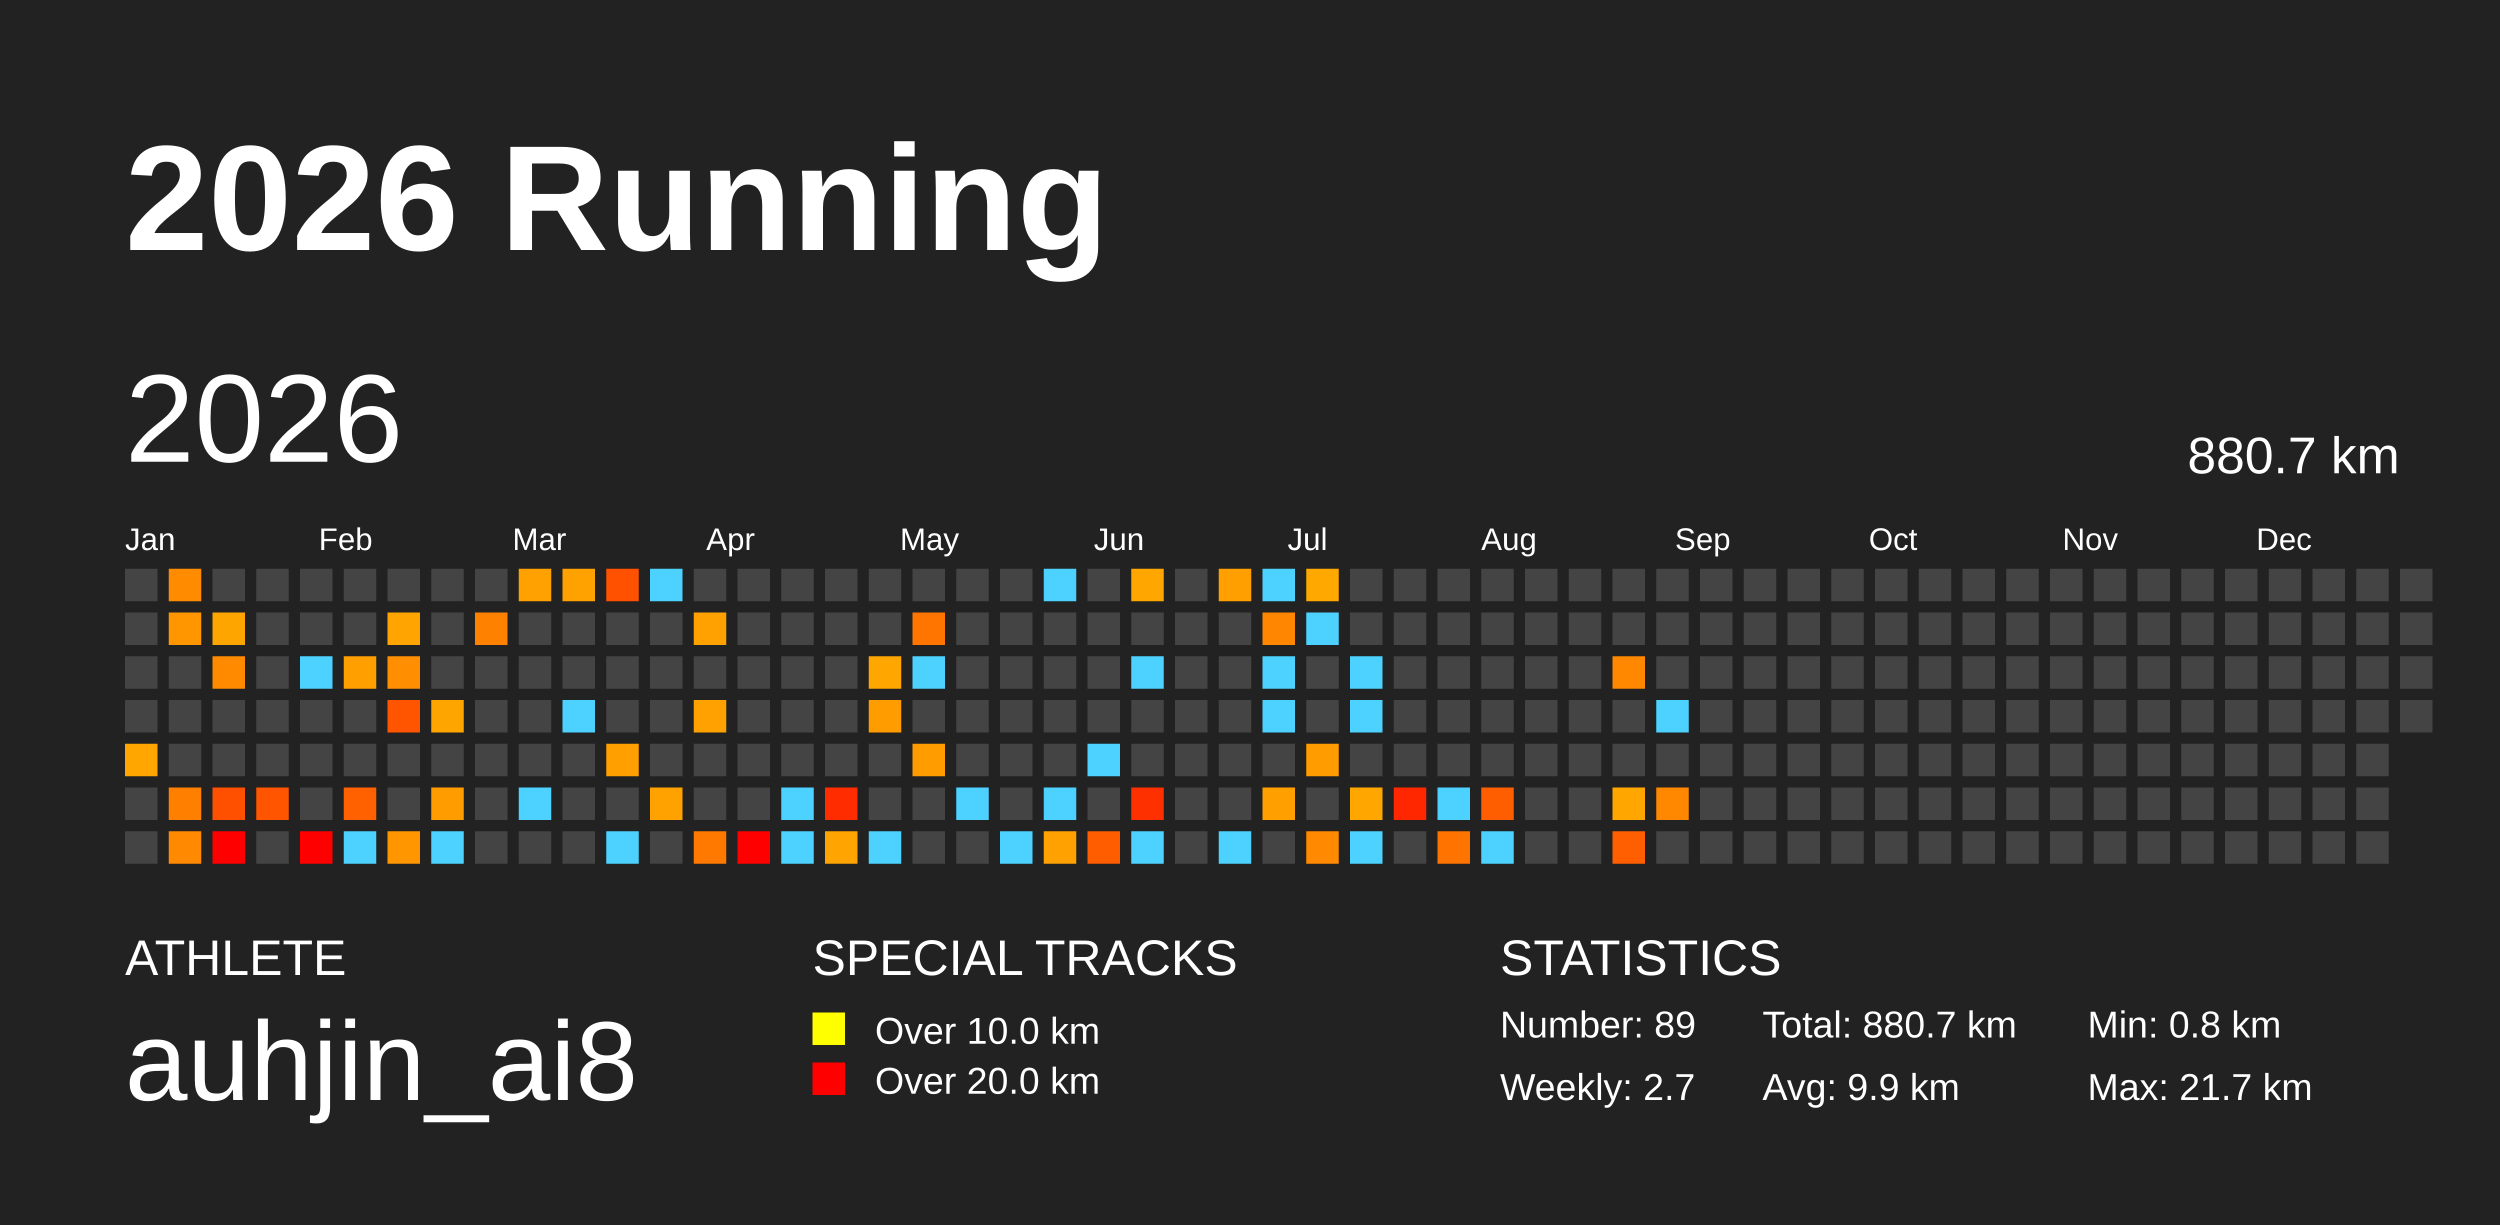
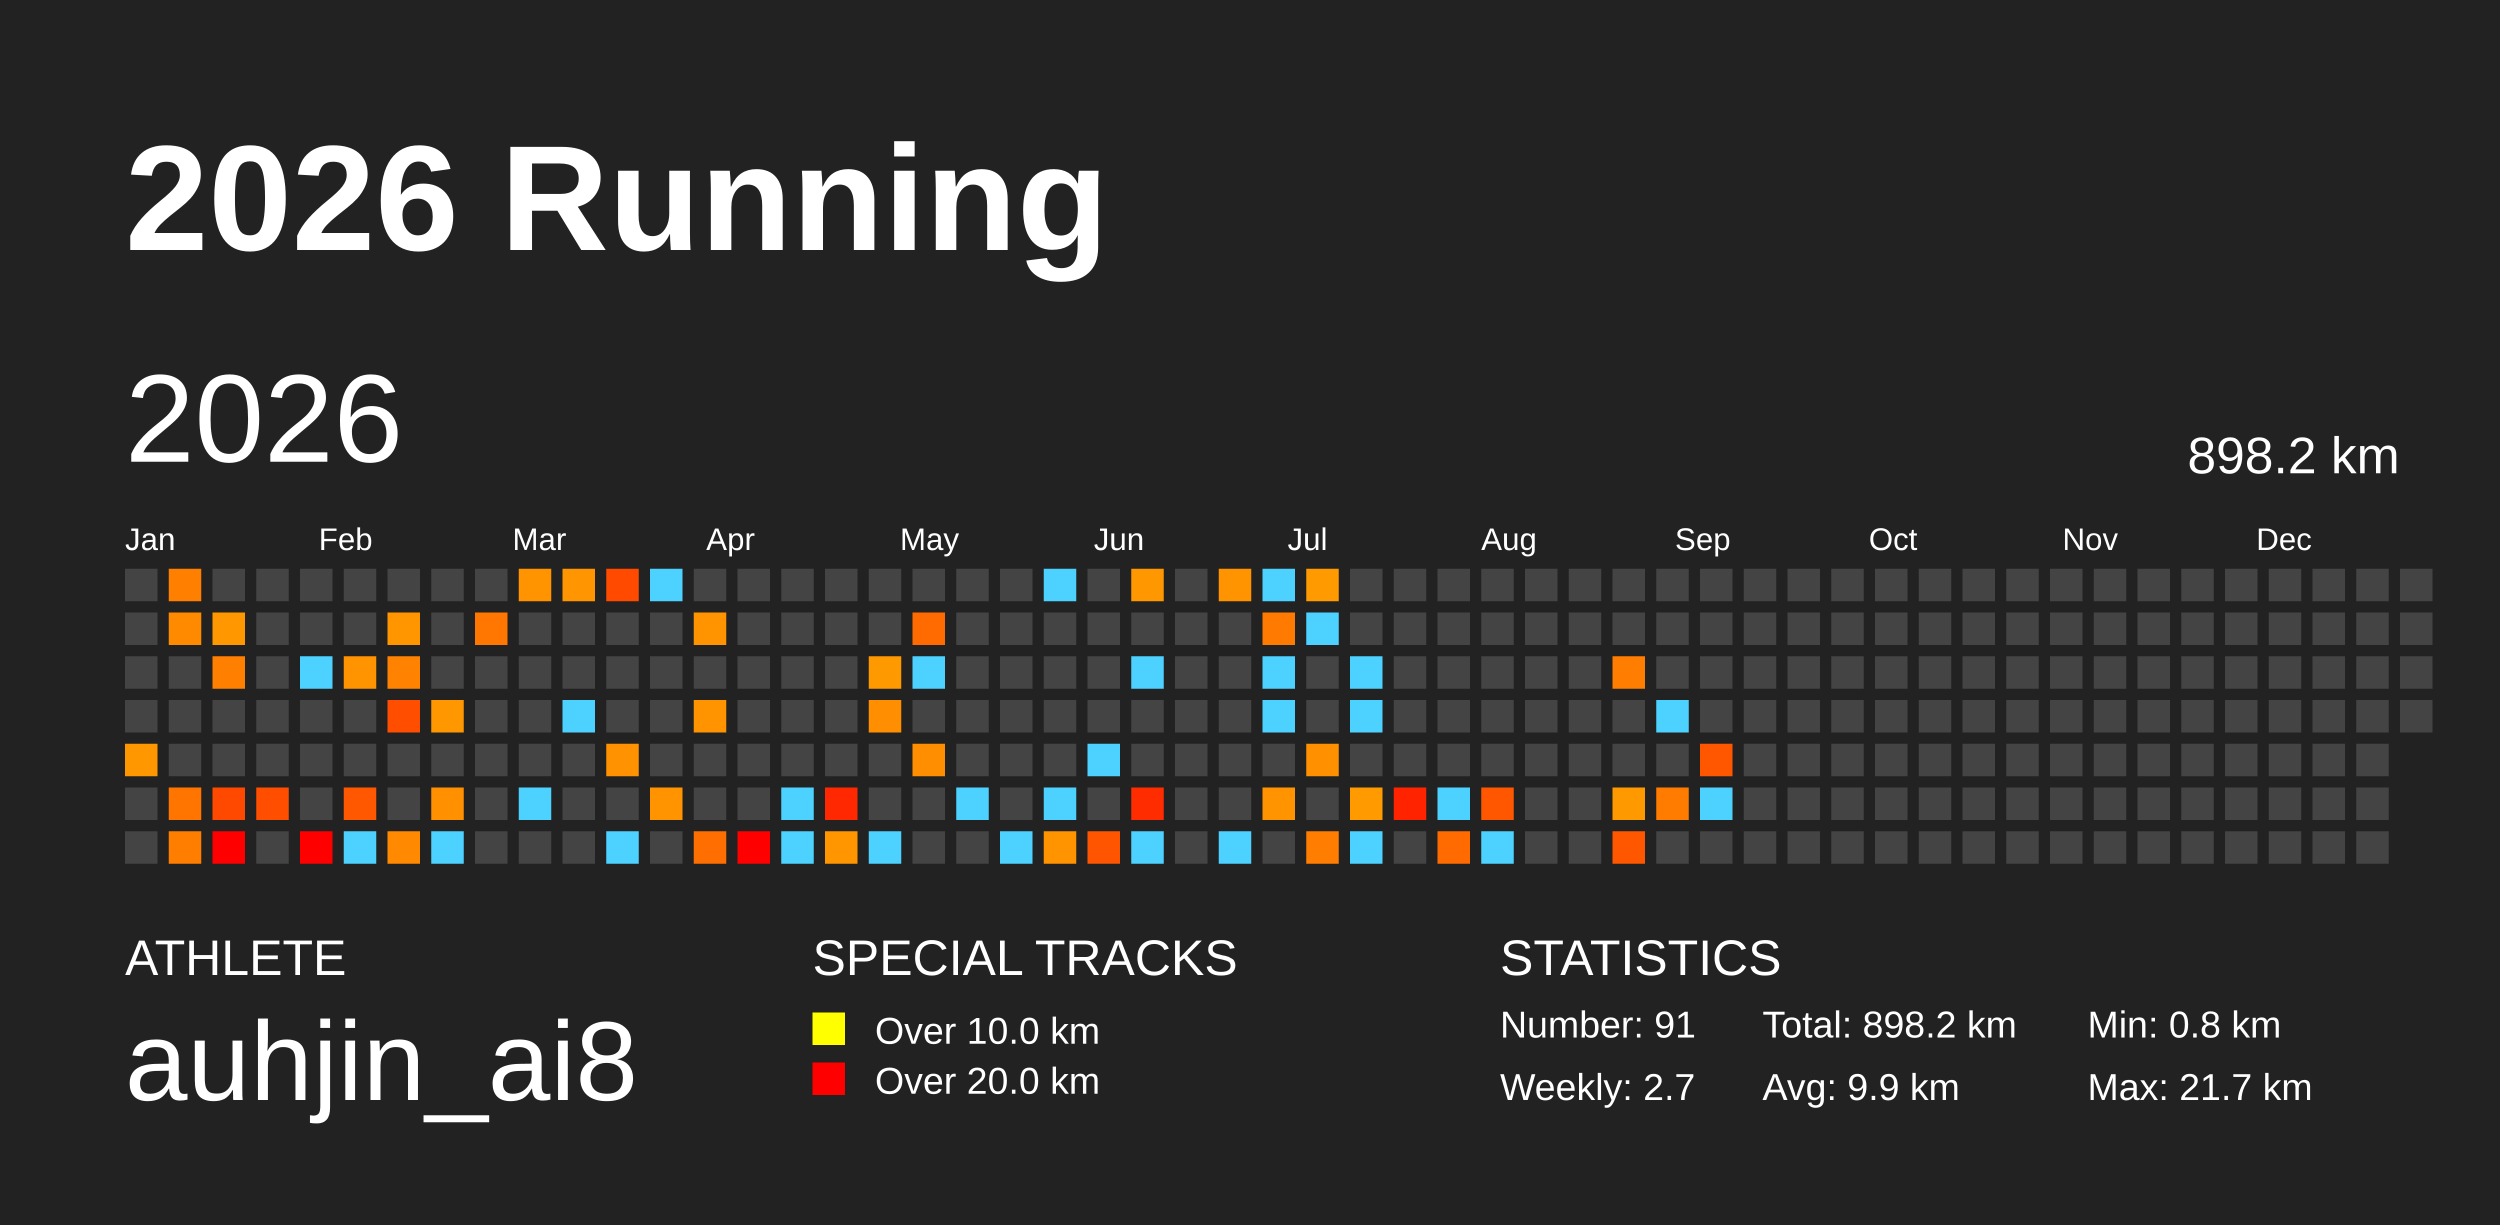
<svg xmlns="http://www.w3.org/2000/svg" baseProfile="full" height="98mm" version="1.1" viewBox="0,0,200,98" width="200mm">
  <defs />
  <rect fill="#222222" height="98" width="200" x="0" y="0" />
  <text fill="#FFFFFF" style="font-size:12px; font-family:Arial; font-weight:bold;" x="10" y="20">2026 Running</text>
  <text fill="#FFFFFF" style="font-size:4px; font-family:Arial" x="10" y="78">ATHLETE</text>
  <text fill="#FFFFFF" style="font-size:9px; font-family:Arial" x="10" y="88">auhjin_ai8</text>
  <text fill="#FFFFFF" style="font-size:4px; font-family:Arial" x="65" y="78">SPECIAL TRACKS</text>
  <rect fill="yellow" height="2.6" width="2.6" x="65" y="81" />
  <text fill="#FFFFFF" style="font-size:3px; font-family:Arial" x="70" y="83.5">Over 10.0 km</text>
  <rect fill="red" height="2.6" width="2.6" x="65" y="85" />
  <text fill="#FFFFFF" style="font-size:3px; font-family:Arial" x="70" y="87.5">Over 20.0 km</text>
  <text fill="#FFFFFF" style="font-size:4px; font-family:Arial" x="120" y="78">STATISTICS</text>
-   <text fill="#FFFFFF" style="font-size:3px; font-family:Arial" x="120" y="83">Number: 89</text>
+   <text fill="#FFFFFF" style="font-size:3px; font-family:Arial" x="120" y="83">Number: 91</text>
  <text fill="#FFFFFF" style="font-size:3px; font-family:Arial" x="120" y="88">Weekly: 2.7</text>
-   <text fill="#FFFFFF" style="font-size:3px; font-family:Arial" x="141" y="83">Total: 880.7 km</text>
+   <text fill="#FFFFFF" style="font-size:3px; font-family:Arial" x="141" y="83">Total: 898.2 km</text>
  <text fill="#FFFFFF" style="font-size:3px; font-family:Arial" x="141" y="88">Avg: 9.9 km</text>
  <text fill="#FFFFFF" style="font-size:3px; font-family:Arial" x="167" y="83">Min: 0.8 km</text>
  <text fill="#FFFFFF" style="font-size:3px; font-family:Arial" x="167" y="88">Max: 21.7 km</text>
  <text dominant-baseline="hanging" fill="#FFFFFF" style="font-size:10.0px; font-family:Arial;" x="10" y="30">2026</text>
-   <text dominant-baseline="hanging" fill="#FFFFFF" style="font-size:4.125px; font-family:Arial;" x="175" y="35">880.7 km</text>
+   <text dominant-baseline="hanging" fill="#FFFFFF" style="font-size:4.125px; font-family:Arial;" x="175" y="35">898.2 km</text>
  <text fill="#FFFFFF" style="font-size:2.5px; font-family:Arial" x="10.0" y="44">Jan</text>
  <text fill="#FFFFFF" style="font-size:2.5px; font-family:Arial" x="25.5" y="44">Feb</text>
  <text fill="#FFFFFF" style="font-size:2.5px; font-family:Arial" x="41.0" y="44">Mar</text>
  <text fill="#FFFFFF" style="font-size:2.5px; font-family:Arial" x="56.5" y="44">Apr</text>
  <text fill="#FFFFFF" style="font-size:2.5px; font-family:Arial" x="72.0" y="44">May</text>
  <text fill="#FFFFFF" style="font-size:2.5px; font-family:Arial" x="87.5" y="44">Jun</text>
  <text fill="#FFFFFF" style="font-size:2.5px; font-family:Arial" x="103.0" y="44">Jul</text>
  <text fill="#FFFFFF" style="font-size:2.5px; font-family:Arial" x="118.5" y="44">Aug</text>
  <text fill="#FFFFFF" style="font-size:2.5px; font-family:Arial" x="134.0" y="44">Sep</text>
  <text fill="#FFFFFF" style="font-size:2.5px; font-family:Arial" x="149.5" y="44">Oct</text>
  <text fill="#FFFFFF" style="font-size:2.5px; font-family:Arial" x="165.0" y="44">Nov</text>
  <text fill="#FFFFFF" style="font-size:2.5px; font-family:Arial" x="180.5" y="44">Dec</text>
  <rect fill="#444444" height="2.6" width="2.6" x="10.0" y="45.5" />
  <rect fill="#444444" height="2.6" width="2.6" x="10.0" y="49.0" />
  <rect fill="#444444" height="2.6" width="2.6" x="10.0" y="52.5" />
  <rect fill="#444444" height="2.6" width="2.6" x="10.0" y="56.0" />
-   <rect fill="#ffa600" height="2.6" width="2.6" x="10.0" y="59.5" />
+   <rect fill="#ff9800" height="2.6" width="2.6" x="10.0" y="59.5" />
  <rect fill="#444444" height="2.6" width="2.6" x="10.0" y="63.0" />
  <rect fill="#444444" height="2.6" width="2.6" x="10.0" y="66.5" />
-   <rect fill="#ff8b00" height="2.6" width="2.6" x="13.5" y="45.5" />
-   <rect fill="#ff9600" height="2.6" width="2.6" x="13.5" y="49.0" />
+   <rect fill="#ff7f00" height="2.6" width="2.6" x="13.5" y="45.5" />
+   <rect fill="#ff8a00" height="2.6" width="2.6" x="13.5" y="49.0" />
  <rect fill="#444444" height="2.6" width="2.6" x="13.5" y="52.5" />
  <rect fill="#444444" height="2.6" width="2.6" x="13.5" y="56.0" />
  <rect fill="#444444" height="2.6" width="2.6" x="13.5" y="59.5" />
-   <rect fill="#ff8000" height="2.6" width="2.6" x="13.5" y="63.0" />
-   <rect fill="#ff8900" height="2.6" width="2.6" x="13.5" y="66.5" />
+   <rect fill="#ff7500" height="2.6" width="2.6" x="13.5" y="63.0" />
+   <rect fill="#ff7e00" height="2.6" width="2.6" x="13.5" y="66.5" />
  <rect fill="#444444" height="2.6" width="2.6" x="17.0" y="45.5" />
-   <rect fill="#ffa500" height="2.6" width="2.6" x="17.0" y="49.0" />
-   <rect fill="#ff8a00" height="2.6" width="2.6" x="17.0" y="52.5" />
+   <rect fill="#ff9700" height="2.6" width="2.6" x="17.0" y="49.0" />
+   <rect fill="#ff7f00" height="2.6" width="2.6" x="17.0" y="52.5" />
  <rect fill="#444444" height="2.6" width="2.6" x="17.0" y="56.0" />
  <rect fill="#444444" height="2.6" width="2.6" x="17.0" y="59.5" />
-   <rect fill="#ff5000" height="2.6" width="2.6" x="17.0" y="63.0" />
+   <rect fill="#ff4900" height="2.6" width="2.6" x="17.0" y="63.0" />
  <rect fill="red" height="2.6" width="2.6" x="17.0" y="66.5" />
  <rect fill="#444444" height="2.6" width="2.6" x="20.5" y="45.5" />
  <rect fill="#444444" height="2.6" width="2.6" x="20.5" y="49.0" />
  <rect fill="#444444" height="2.6" width="2.6" x="20.5" y="52.5" />
  <rect fill="#444444" height="2.6" width="2.6" x="20.5" y="56.0" />
  <rect fill="#444444" height="2.6" width="2.6" x="20.5" y="59.5" />
-   <rect fill="#ff5500" height="2.6" width="2.6" x="20.5" y="63.0" />
+   <rect fill="#ff4e00" height="2.6" width="2.6" x="20.5" y="63.0" />
  <rect fill="#444444" height="2.6" width="2.6" x="20.5" y="66.5" />
  <rect fill="#444444" height="2.6" width="2.6" x="24.0" y="45.5" />
  <rect fill="#444444" height="2.6" width="2.6" x="24.0" y="49.0" />
  <rect fill="#4dd2ff" height="2.6" width="2.6" x="24.0" y="52.5" />
  <rect fill="#444444" height="2.6" width="2.6" x="24.0" y="56.0" />
  <rect fill="#444444" height="2.6" width="2.6" x="24.0" y="59.5" />
  <rect fill="#444444" height="2.6" width="2.6" x="24.0" y="63.0" />
  <rect fill="red" height="2.6" width="2.6" x="24.0" y="66.5" />
  <rect fill="#444444" height="2.6" width="2.6" x="27.5" y="45.5" />
  <rect fill="#444444" height="2.6" width="2.6" x="27.5" y="49.0" />
-   <rect fill="#ffa000" height="2.6" width="2.6" x="27.5" y="52.5" />
+   <rect fill="#ff9300" height="2.6" width="2.6" x="27.5" y="52.5" />
  <rect fill="#444444" height="2.6" width="2.6" x="27.5" y="56.0" />
  <rect fill="#444444" height="2.6" width="2.6" x="27.5" y="59.5" />
-   <rect fill="#ff6000" height="2.6" width="2.6" x="27.5" y="63.0" />
+   <rect fill="#ff5800" height="2.6" width="2.6" x="27.5" y="63.0" />
  <rect fill="#4dd2ff" height="2.6" width="2.6" x="27.5" y="66.5" />
  <rect fill="#444444" height="2.6" width="2.6" x="31.0" y="45.5" />
-   <rect fill="#ffa400" height="2.6" width="2.6" x="31.0" y="49.0" />
-   <rect fill="#ff8f00" height="2.6" width="2.6" x="31.0" y="52.5" />
-   <rect fill="#ff5500" height="2.6" width="2.6" x="31.0" y="56.0" />
+   <rect fill="#ff9600" height="2.6" width="2.6" x="31.0" y="49.0" />
+   <rect fill="#ff8300" height="2.6" width="2.6" x="31.0" y="52.5" />
+   <rect fill="#ff4e00" height="2.6" width="2.6" x="31.0" y="56.0" />
  <rect fill="#444444" height="2.6" width="2.6" x="31.0" y="59.5" />
  <rect fill="#444444" height="2.6" width="2.6" x="31.0" y="63.0" />
-   <rect fill="#ff9600" height="2.6" width="2.6" x="31.0" y="66.5" />
+   <rect fill="#ff8900" height="2.6" width="2.6" x="31.0" y="66.5" />
  <rect fill="#444444" height="2.6" width="2.6" x="34.5" y="45.5" />
  <rect fill="#444444" height="2.6" width="2.6" x="34.5" y="49.0" />
  <rect fill="#444444" height="2.6" width="2.6" x="34.5" y="52.5" />
-   <rect fill="#ffa500" height="2.6" width="2.6" x="34.5" y="56.0" />
+   <rect fill="#ff9700" height="2.6" width="2.6" x="34.5" y="56.0" />
  <rect fill="#444444" height="2.6" width="2.6" x="34.5" y="59.5" />
-   <rect fill="#ff9d00" height="2.6" width="2.6" x="34.5" y="63.0" />
+   <rect fill="#ff9000" height="2.6" width="2.6" x="34.5" y="63.0" />
  <rect fill="#4dd2ff" height="2.6" width="2.6" x="34.5" y="66.5" />
  <rect fill="#444444" height="2.6" width="2.6" x="38.0" y="45.5" />
-   <rect fill="#ff8100" height="2.6" width="2.6" x="38.0" y="49.0" />
+   <rect fill="#ff7600" height="2.6" width="2.6" x="38.0" y="49.0" />
  <rect fill="#444444" height="2.6" width="2.6" x="38.0" y="52.5" />
  <rect fill="#444444" height="2.6" width="2.6" x="38.0" y="56.0" />
  <rect fill="#444444" height="2.6" width="2.6" x="38.0" y="59.5" />
  <rect fill="#444444" height="2.6" width="2.6" x="38.0" y="63.0" />
  <rect fill="#444444" height="2.6" width="2.6" x="38.0" y="66.5" />
-   <rect fill="#ffa100" height="2.6" width="2.6" x="41.5" y="45.5" />
+   <rect fill="#ff9400" height="2.6" width="2.6" x="41.5" y="45.5" />
  <rect fill="#444444" height="2.6" width="2.6" x="41.5" y="49.0" />
  <rect fill="#444444" height="2.6" width="2.6" x="41.5" y="52.5" />
  <rect fill="#444444" height="2.6" width="2.6" x="41.5" y="56.0" />
  <rect fill="#444444" height="2.6" width="2.6" x="41.5" y="59.5" />
  <rect fill="#4dd2ff" height="2.6" width="2.6" x="41.5" y="63.0" />
  <rect fill="#444444" height="2.6" width="2.6" x="41.5" y="66.5" />
-   <rect fill="#ffa200" height="2.6" width="2.6" x="45.0" y="45.5" />
+   <rect fill="#ff9500" height="2.6" width="2.6" x="45.0" y="45.5" />
  <rect fill="#444444" height="2.6" width="2.6" x="45.0" y="49.0" />
  <rect fill="#444444" height="2.6" width="2.6" x="45.0" y="52.5" />
  <rect fill="#4dd2ff" height="2.6" width="2.6" x="45.0" y="56.0" />
  <rect fill="#444444" height="2.6" width="2.6" x="45.0" y="59.5" />
  <rect fill="#444444" height="2.6" width="2.6" x="45.0" y="63.0" />
  <rect fill="#444444" height="2.6" width="2.6" x="45.0" y="66.5" />
-   <rect fill="#ff5100" height="2.6" width="2.6" x="48.5" y="45.5" />
+   <rect fill="#ff4a00" height="2.6" width="2.6" x="48.5" y="45.5" />
  <rect fill="#444444" height="2.6" width="2.6" x="48.5" y="49.0" />
  <rect fill="#444444" height="2.6" width="2.6" x="48.5" y="52.5" />
  <rect fill="#444444" height="2.6" width="2.6" x="48.5" y="56.0" />
-   <rect fill="#ffa000" height="2.6" width="2.6" x="48.5" y="59.5" />
+   <rect fill="#ff9200" height="2.6" width="2.6" x="48.5" y="59.5" />
  <rect fill="#444444" height="2.6" width="2.6" x="48.5" y="63.0" />
  <rect fill="#4dd2ff" height="2.6" width="2.6" x="48.5" y="66.5" />
  <rect fill="#4dd2ff" height="2.6" width="2.6" x="52.0" y="45.5" />
  <rect fill="#444444" height="2.6" width="2.6" x="52.0" y="49.0" />
  <rect fill="#444444" height="2.6" width="2.6" x="52.0" y="52.5" />
  <rect fill="#444444" height="2.6" width="2.6" x="52.0" y="56.0" />
  <rect fill="#444444" height="2.6" width="2.6" x="52.0" y="59.5" />
-   <rect fill="#ffa200" height="2.6" width="2.6" x="52.0" y="63.0" />
+   <rect fill="#ff9400" height="2.6" width="2.6" x="52.0" y="63.0" />
  <rect fill="#444444" height="2.6" width="2.6" x="52.0" y="66.5" />
  <rect fill="#444444" height="2.6" width="2.6" x="55.5" y="45.5" />
-   <rect fill="#ffa100" height="2.6" width="2.6" x="55.5" y="49.0" />
+   <rect fill="#ff9400" height="2.6" width="2.6" x="55.5" y="49.0" />
  <rect fill="#444444" height="2.6" width="2.6" x="55.5" y="52.5" />
-   <rect fill="#ffa100" height="2.6" width="2.6" x="55.5" y="56.0" />
+   <rect fill="#ff9400" height="2.6" width="2.6" x="55.5" y="56.0" />
  <rect fill="#444444" height="2.6" width="2.6" x="55.5" y="59.5" />
  <rect fill="#444444" height="2.6" width="2.6" x="55.5" y="63.0" />
-   <rect fill="#ff7800" height="2.6" width="2.6" x="55.5" y="66.5" />
+   <rect fill="#ff6e00" height="2.6" width="2.6" x="55.5" y="66.5" />
  <rect fill="#444444" height="2.6" width="2.6" x="59.0" y="45.5" />
  <rect fill="#444444" height="2.6" width="2.6" x="59.0" y="49.0" />
  <rect fill="#444444" height="2.6" width="2.6" x="59.0" y="52.5" />
  <rect fill="#444444" height="2.6" width="2.6" x="59.0" y="56.0" />
  <rect fill="#444444" height="2.6" width="2.6" x="59.0" y="59.5" />
  <rect fill="#444444" height="2.6" width="2.6" x="59.0" y="63.0" />
  <rect fill="red" height="2.6" width="2.6" x="59.0" y="66.5" />
  <rect fill="#444444" height="2.6" width="2.6" x="62.5" y="45.5" />
  <rect fill="#444444" height="2.6" width="2.6" x="62.5" y="49.0" />
  <rect fill="#444444" height="2.6" width="2.6" x="62.5" y="52.5" />
  <rect fill="#444444" height="2.6" width="2.6" x="62.5" y="56.0" />
  <rect fill="#444444" height="2.6" width="2.6" x="62.5" y="59.5" />
  <rect fill="#4dd2ff" height="2.6" width="2.6" x="62.5" y="63.0" />
  <rect fill="#4dd2ff" height="2.6" width="2.6" x="62.5" y="66.5" />
  <rect fill="#444444" height="2.6" width="2.6" x="66.0" y="45.5" />
  <rect fill="#444444" height="2.6" width="2.6" x="66.0" y="49.0" />
  <rect fill="#444444" height="2.6" width="2.6" x="66.0" y="52.5" />
  <rect fill="#444444" height="2.6" width="2.6" x="66.0" y="56.0" />
  <rect fill="#444444" height="2.6" width="2.6" x="66.0" y="59.5" />
-   <rect fill="#ff2c00" height="2.6" width="2.6" x="66.0" y="63.0" />
-   <rect fill="#ffa400" height="2.6" width="2.6" x="66.0" y="66.5" />
+   <rect fill="#ff2800" height="2.6" width="2.6" x="66.0" y="63.0" />
+   <rect fill="#ff9600" height="2.6" width="2.6" x="66.0" y="66.5" />
  <rect fill="#444444" height="2.6" width="2.6" x="69.5" y="45.5" />
  <rect fill="#444444" height="2.6" width="2.6" x="69.5" y="49.0" />
-   <rect fill="#ffa700" height="2.6" width="2.6" x="69.5" y="52.5" />
-   <rect fill="#ff9c00" height="2.6" width="2.6" x="69.5" y="56.0" />
+   <rect fill="#ff9900" height="2.6" width="2.6" x="69.5" y="52.5" />
+   <rect fill="#ff8f00" height="2.6" width="2.6" x="69.5" y="56.0" />
  <rect fill="#444444" height="2.6" width="2.6" x="69.5" y="59.5" />
  <rect fill="#444444" height="2.6" width="2.6" x="69.5" y="63.0" />
  <rect fill="#4dd2ff" height="2.6" width="2.6" x="69.5" y="66.5" />
  <rect fill="#444444" height="2.6" width="2.6" x="73.0" y="45.5" />
-   <rect fill="#ff7500" height="2.6" width="2.6" x="73.0" y="49.0" />
+   <rect fill="#ff6b00" height="2.6" width="2.6" x="73.0" y="49.0" />
  <rect fill="#4dd2ff" height="2.6" width="2.6" x="73.0" y="52.5" />
  <rect fill="#444444" height="2.6" width="2.6" x="73.0" y="56.0" />
-   <rect fill="#ff9c00" height="2.6" width="2.6" x="73.0" y="59.5" />
+   <rect fill="#ff8f00" height="2.6" width="2.6" x="73.0" y="59.5" />
  <rect fill="#444444" height="2.6" width="2.6" x="73.0" y="63.0" />
  <rect fill="#444444" height="2.6" width="2.6" x="73.0" y="66.5" />
  <rect fill="#444444" height="2.6" width="2.6" x="76.5" y="45.5" />
  <rect fill="#444444" height="2.6" width="2.6" x="76.5" y="49.0" />
  <rect fill="#444444" height="2.6" width="2.6" x="76.5" y="52.5" />
  <rect fill="#444444" height="2.6" width="2.6" x="76.5" y="56.0" />
  <rect fill="#444444" height="2.6" width="2.6" x="76.5" y="59.5" />
  <rect fill="#4dd2ff" height="2.6" width="2.6" x="76.5" y="63.0" />
  <rect fill="#444444" height="2.6" width="2.6" x="76.5" y="66.5" />
  <rect fill="#444444" height="2.6" width="2.6" x="80.0" y="45.5" />
  <rect fill="#444444" height="2.6" width="2.6" x="80.0" y="49.0" />
  <rect fill="#444444" height="2.6" width="2.6" x="80.0" y="52.5" />
  <rect fill="#444444" height="2.6" width="2.6" x="80.0" y="56.0" />
  <rect fill="#444444" height="2.6" width="2.6" x="80.0" y="59.5" />
  <rect fill="#444444" height="2.6" width="2.6" x="80.0" y="63.0" />
  <rect fill="#4dd2ff" height="2.6" width="2.6" x="80.0" y="66.5" />
  <rect fill="#4dd2ff" height="2.6" width="2.6" x="83.5" y="45.5" />
  <rect fill="#444444" height="2.6" width="2.6" x="83.5" y="49.0" />
  <rect fill="#444444" height="2.6" width="2.6" x="83.5" y="52.5" />
  <rect fill="#444444" height="2.6" width="2.6" x="83.5" y="56.0" />
  <rect fill="#444444" height="2.6" width="2.6" x="83.5" y="59.5" />
  <rect fill="#4dd2ff" height="2.6" width="2.6" x="83.5" y="63.0" />
-   <rect fill="#ffa100" height="2.6" width="2.6" x="83.5" y="66.5" />
+   <rect fill="#ff9400" height="2.6" width="2.6" x="83.5" y="66.5" />
  <rect fill="#444444" height="2.6" width="2.6" x="87.0" y="45.5" />
  <rect fill="#444444" height="2.6" width="2.6" x="87.0" y="49.0" />
  <rect fill="#444444" height="2.6" width="2.6" x="87.0" y="52.5" />
  <rect fill="#444444" height="2.6" width="2.6" x="87.0" y="56.0" />
  <rect fill="#4dd2ff" height="2.6" width="2.6" x="87.0" y="59.5" />
  <rect fill="#444444" height="2.6" width="2.6" x="87.0" y="63.0" />
-   <rect fill="#ff5d00" height="2.6" width="2.6" x="87.0" y="66.5" />
-   <rect fill="#ffa600" height="2.6" width="2.6" x="90.5" y="45.5" />
+   <rect fill="#ff5500" height="2.6" width="2.6" x="87.0" y="66.5" />
+   <rect fill="#ff9800" height="2.6" width="2.6" x="90.5" y="45.5" />
  <rect fill="#444444" height="2.6" width="2.6" x="90.5" y="49.0" />
  <rect fill="#4dd2ff" height="2.6" width="2.6" x="90.5" y="52.5" />
  <rect fill="#444444" height="2.6" width="2.6" x="90.5" y="56.0" />
  <rect fill="#444444" height="2.6" width="2.6" x="90.5" y="59.5" />
-   <rect fill="#ff3000" height="2.6" width="2.6" x="90.5" y="63.0" />
+   <rect fill="#ff2c00" height="2.6" width="2.6" x="90.5" y="63.0" />
  <rect fill="#4dd2ff" height="2.6" width="2.6" x="90.5" y="66.5" />
  <rect fill="#444444" height="2.6" width="2.6" x="94.0" y="45.5" />
  <rect fill="#444444" height="2.6" width="2.6" x="94.0" y="49.0" />
  <rect fill="#444444" height="2.6" width="2.6" x="94.0" y="52.5" />
  <rect fill="#444444" height="2.6" width="2.6" x="94.0" y="56.0" />
  <rect fill="#444444" height="2.6" width="2.6" x="94.0" y="59.5" />
  <rect fill="#444444" height="2.6" width="2.6" x="94.0" y="63.0" />
  <rect fill="#444444" height="2.6" width="2.6" x="94.0" y="66.5" />
-   <rect fill="#ffa000" height="2.6" width="2.6" x="97.5" y="45.5" />
+   <rect fill="#ff9300" height="2.6" width="2.6" x="97.5" y="45.5" />
  <rect fill="#444444" height="2.6" width="2.6" x="97.5" y="49.0" />
  <rect fill="#444444" height="2.6" width="2.6" x="97.5" y="52.5" />
  <rect fill="#444444" height="2.6" width="2.6" x="97.5" y="56.0" />
  <rect fill="#444444" height="2.6" width="2.6" x="97.5" y="59.5" />
  <rect fill="#444444" height="2.6" width="2.6" x="97.5" y="63.0" />
  <rect fill="#4dd2ff" height="2.6" width="2.6" x="97.5" y="66.5" />
  <rect fill="#4dd2ff" height="2.6" width="2.6" x="101.0" y="45.5" />
-   <rect fill="#ff8600" height="2.6" width="2.6" x="101.0" y="49.0" />
+   <rect fill="#ff7a00" height="2.6" width="2.6" x="101.0" y="49.0" />
  <rect fill="#4dd2ff" height="2.6" width="2.6" x="101.0" y="52.5" />
  <rect fill="#4dd2ff" height="2.6" width="2.6" x="101.0" y="56.0" />
  <rect fill="#444444" height="2.6" width="2.6" x="101.0" y="59.5" />
-   <rect fill="#ffa000" height="2.6" width="2.6" x="101.0" y="63.0" />
+   <rect fill="#ff9300" height="2.6" width="2.6" x="101.0" y="63.0" />
  <rect fill="#444444" height="2.6" width="2.6" x="101.0" y="66.5" />
-   <rect fill="#ffa800" height="2.6" width="2.6" x="104.5" y="45.5" />
+   <rect fill="#ff9a00" height="2.6" width="2.6" x="104.5" y="45.5" />
  <rect fill="#4dd2ff" height="2.6" width="2.6" x="104.5" y="49.0" />
  <rect fill="#444444" height="2.6" width="2.6" x="104.5" y="52.5" />
  <rect fill="#444444" height="2.6" width="2.6" x="104.5" y="56.0" />
-   <rect fill="#ff9d00" height="2.6" width="2.6" x="104.5" y="59.5" />
+   <rect fill="#ff9000" height="2.6" width="2.6" x="104.5" y="59.5" />
  <rect fill="#444444" height="2.6" width="2.6" x="104.5" y="63.0" />
-   <rect fill="#ff8900" height="2.6" width="2.6" x="104.5" y="66.5" />
+   <rect fill="#ff7d00" height="2.6" width="2.6" x="104.5" y="66.5" />
  <rect fill="#444444" height="2.6" width="2.6" x="108.0" y="45.5" />
  <rect fill="#444444" height="2.6" width="2.6" x="108.0" y="49.0" />
  <rect fill="#4dd2ff" height="2.6" width="2.6" x="108.0" y="52.5" />
  <rect fill="#4dd2ff" height="2.6" width="2.6" x="108.0" y="56.0" />
  <rect fill="#444444" height="2.6" width="2.6" x="108.0" y="59.5" />
-   <rect fill="#ffa700" height="2.6" width="2.6" x="108.0" y="63.0" />
+   <rect fill="#ff9a00" height="2.6" width="2.6" x="108.0" y="63.0" />
  <rect fill="#4dd2ff" height="2.6" width="2.6" x="108.0" y="66.5" />
  <rect fill="#444444" height="2.6" width="2.6" x="111.5" y="45.5" />
  <rect fill="#444444" height="2.6" width="2.6" x="111.5" y="49.0" />
  <rect fill="#444444" height="2.6" width="2.6" x="111.5" y="52.5" />
  <rect fill="#444444" height="2.6" width="2.6" x="111.5" y="56.0" />
  <rect fill="#444444" height="2.6" width="2.6" x="111.5" y="59.5" />
-   <rect fill="#ff2700" height="2.6" width="2.6" x="111.5" y="63.0" />
+   <rect fill="#ff2300" height="2.6" width="2.6" x="111.5" y="63.0" />
  <rect fill="#444444" height="2.6" width="2.6" x="111.5" y="66.5" />
  <rect fill="#444444" height="2.6" width="2.6" x="115.0" y="45.5" />
  <rect fill="#444444" height="2.6" width="2.6" x="115.0" y="49.0" />
  <rect fill="#444444" height="2.6" width="2.6" x="115.0" y="52.5" />
  <rect fill="#444444" height="2.6" width="2.6" x="115.0" y="56.0" />
  <rect fill="#444444" height="2.6" width="2.6" x="115.0" y="59.5" />
  <rect fill="#4dd2ff" height="2.6" width="2.6" x="115.0" y="63.0" />
-   <rect fill="#ff7400" height="2.6" width="2.6" x="115.0" y="66.5" />
+   <rect fill="#ff6b00" height="2.6" width="2.6" x="115.0" y="66.5" />
  <rect fill="#444444" height="2.6" width="2.6" x="118.5" y="45.5" />
  <rect fill="#444444" height="2.6" width="2.6" x="118.5" y="49.0" />
  <rect fill="#444444" height="2.6" width="2.6" x="118.5" y="52.5" />
  <rect fill="#444444" height="2.6" width="2.6" x="118.5" y="56.0" />
  <rect fill="#444444" height="2.6" width="2.6" x="118.5" y="59.5" />
-   <rect fill="#ff5e00" height="2.6" width="2.6" x="118.5" y="63.0" />
+   <rect fill="#ff5700" height="2.6" width="2.6" x="118.5" y="63.0" />
  <rect fill="#4dd2ff" height="2.6" width="2.6" x="118.5" y="66.5" />
  <rect fill="#444444" height="2.6" width="2.6" x="122.0" y="45.5" />
  <rect fill="#444444" height="2.6" width="2.6" x="122.0" y="49.0" />
  <rect fill="#444444" height="2.6" width="2.6" x="122.0" y="52.5" />
  <rect fill="#444444" height="2.6" width="2.6" x="122.0" y="56.0" />
  <rect fill="#444444" height="2.6" width="2.6" x="122.0" y="59.5" />
  <rect fill="#444444" height="2.6" width="2.6" x="122.0" y="63.0" />
  <rect fill="#444444" height="2.6" width="2.6" x="122.0" y="66.5" />
  <rect fill="#444444" height="2.6" width="2.6" x="125.5" y="45.5" />
  <rect fill="#444444" height="2.6" width="2.6" x="125.5" y="49.0" />
  <rect fill="#444444" height="2.6" width="2.6" x="125.5" y="52.5" />
  <rect fill="#444444" height="2.6" width="2.6" x="125.5" y="56.0" />
  <rect fill="#444444" height="2.6" width="2.6" x="125.5" y="59.5" />
  <rect fill="#444444" height="2.6" width="2.6" x="125.5" y="63.0" />
  <rect fill="#444444" height="2.6" width="2.6" x="125.5" y="66.5" />
  <rect fill="#444444" height="2.6" width="2.6" x="129.0" y="45.5" />
  <rect fill="#444444" height="2.6" width="2.6" x="129.0" y="49.0" />
-   <rect fill="#ff8800" height="2.6" width="2.6" x="129.0" y="52.5" />
+   <rect fill="#ff7d00" height="2.6" width="2.6" x="129.0" y="52.5" />
  <rect fill="#444444" height="2.6" width="2.6" x="129.0" y="56.0" />
  <rect fill="#444444" height="2.6" width="2.6" x="129.0" y="59.5" />
-   <rect fill="#ffa700" height="2.6" width="2.6" x="129.0" y="63.0" />
-   <rect fill="#ff5f00" height="2.6" width="2.6" x="129.0" y="66.5" />
+   <rect fill="#ff9900" height="2.6" width="2.6" x="129.0" y="63.0" />
+   <rect fill="#ff5700" height="2.6" width="2.6" x="129.0" y="66.5" />
  <rect fill="#444444" height="2.6" width="2.6" x="132.5" y="45.5" />
  <rect fill="#444444" height="2.6" width="2.6" x="132.5" y="49.0" />
  <rect fill="#444444" height="2.6" width="2.6" x="132.5" y="52.5" />
  <rect fill="#4dd2ff" height="2.6" width="2.6" x="132.5" y="56.0" />
  <rect fill="#444444" height="2.6" width="2.6" x="132.5" y="59.5" />
-   <rect fill="#ff8800" height="2.6" width="2.6" x="132.5" y="63.0" />
+   <rect fill="#ff7c00" height="2.6" width="2.6" x="132.5" y="63.0" />
  <rect fill="#444444" height="2.6" width="2.6" x="132.5" y="66.5" />
  <rect fill="#444444" height="2.6" width="2.6" x="136.0" y="45.5" />
  <rect fill="#444444" height="2.6" width="2.6" x="136.0" y="49.0" />
  <rect fill="#444444" height="2.6" width="2.6" x="136.0" y="52.5" />
  <rect fill="#444444" height="2.6" width="2.6" x="136.0" y="56.0" />
-   <rect fill="#444444" height="2.6" width="2.6" x="136.0" y="59.5" />
-   <rect fill="#444444" height="2.6" width="2.6" x="136.0" y="63.0" />
+   <rect fill="#ff5600" height="2.6" width="2.6" x="136.0" y="59.5" />
+   <rect fill="#4dd2ff" height="2.6" width="2.6" x="136.0" y="63.0" />
  <rect fill="#444444" height="2.6" width="2.6" x="136.0" y="66.5" />
  <rect fill="#444444" height="2.6" width="2.6" x="139.5" y="45.5" />
  <rect fill="#444444" height="2.6" width="2.6" x="139.5" y="49.0" />
  <rect fill="#444444" height="2.6" width="2.6" x="139.5" y="52.5" />
  <rect fill="#444444" height="2.6" width="2.6" x="139.5" y="56.0" />
  <rect fill="#444444" height="2.6" width="2.6" x="139.5" y="59.5" />
  <rect fill="#444444" height="2.6" width="2.6" x="139.5" y="63.0" />
  <rect fill="#444444" height="2.6" width="2.6" x="139.5" y="66.5" />
  <rect fill="#444444" height="2.6" width="2.6" x="143.0" y="45.5" />
  <rect fill="#444444" height="2.6" width="2.6" x="143.0" y="49.0" />
  <rect fill="#444444" height="2.6" width="2.6" x="143.0" y="52.5" />
  <rect fill="#444444" height="2.6" width="2.6" x="143.0" y="56.0" />
  <rect fill="#444444" height="2.6" width="2.6" x="143.0" y="59.5" />
  <rect fill="#444444" height="2.6" width="2.6" x="143.0" y="63.0" />
  <rect fill="#444444" height="2.6" width="2.6" x="143.0" y="66.5" />
  <rect fill="#444444" height="2.6" width="2.6" x="146.5" y="45.5" />
  <rect fill="#444444" height="2.6" width="2.6" x="146.5" y="49.0" />
  <rect fill="#444444" height="2.6" width="2.6" x="146.5" y="52.5" />
  <rect fill="#444444" height="2.6" width="2.6" x="146.5" y="56.0" />
  <rect fill="#444444" height="2.6" width="2.6" x="146.5" y="59.5" />
  <rect fill="#444444" height="2.6" width="2.6" x="146.5" y="63.0" />
  <rect fill="#444444" height="2.6" width="2.6" x="146.5" y="66.5" />
  <rect fill="#444444" height="2.6" width="2.6" x="150.0" y="45.5" />
  <rect fill="#444444" height="2.6" width="2.6" x="150.0" y="49.0" />
  <rect fill="#444444" height="2.6" width="2.6" x="150.0" y="52.5" />
  <rect fill="#444444" height="2.6" width="2.6" x="150.0" y="56.0" />
  <rect fill="#444444" height="2.6" width="2.6" x="150.0" y="59.5" />
  <rect fill="#444444" height="2.6" width="2.6" x="150.0" y="63.0" />
  <rect fill="#444444" height="2.6" width="2.6" x="150.0" y="66.5" />
  <rect fill="#444444" height="2.6" width="2.6" x="153.5" y="45.5" />
  <rect fill="#444444" height="2.6" width="2.6" x="153.5" y="49.0" />
  <rect fill="#444444" height="2.6" width="2.6" x="153.5" y="52.5" />
  <rect fill="#444444" height="2.6" width="2.6" x="153.5" y="56.0" />
  <rect fill="#444444" height="2.6" width="2.6" x="153.5" y="59.5" />
  <rect fill="#444444" height="2.6" width="2.6" x="153.5" y="63.0" />
  <rect fill="#444444" height="2.6" width="2.6" x="153.5" y="66.5" />
  <rect fill="#444444" height="2.6" width="2.6" x="157.0" y="45.5" />
  <rect fill="#444444" height="2.6" width="2.6" x="157.0" y="49.0" />
  <rect fill="#444444" height="2.6" width="2.6" x="157.0" y="52.5" />
  <rect fill="#444444" height="2.6" width="2.6" x="157.0" y="56.0" />
  <rect fill="#444444" height="2.6" width="2.6" x="157.0" y="59.5" />
  <rect fill="#444444" height="2.6" width="2.6" x="157.0" y="63.0" />
  <rect fill="#444444" height="2.6" width="2.6" x="157.0" y="66.5" />
  <rect fill="#444444" height="2.6" width="2.6" x="160.5" y="45.5" />
  <rect fill="#444444" height="2.6" width="2.6" x="160.5" y="49.0" />
  <rect fill="#444444" height="2.6" width="2.6" x="160.5" y="52.5" />
  <rect fill="#444444" height="2.6" width="2.6" x="160.5" y="56.0" />
  <rect fill="#444444" height="2.6" width="2.6" x="160.5" y="59.5" />
  <rect fill="#444444" height="2.6" width="2.6" x="160.5" y="63.0" />
  <rect fill="#444444" height="2.6" width="2.6" x="160.5" y="66.5" />
  <rect fill="#444444" height="2.6" width="2.6" x="164.0" y="45.5" />
  <rect fill="#444444" height="2.6" width="2.6" x="164.0" y="49.0" />
  <rect fill="#444444" height="2.6" width="2.6" x="164.0" y="52.5" />
  <rect fill="#444444" height="2.6" width="2.6" x="164.0" y="56.0" />
  <rect fill="#444444" height="2.6" width="2.6" x="164.0" y="59.5" />
  <rect fill="#444444" height="2.6" width="2.6" x="164.0" y="63.0" />
  <rect fill="#444444" height="2.6" width="2.6" x="164.0" y="66.5" />
  <rect fill="#444444" height="2.6" width="2.6" x="167.5" y="45.5" />
  <rect fill="#444444" height="2.6" width="2.6" x="167.5" y="49.0" />
  <rect fill="#444444" height="2.6" width="2.6" x="167.5" y="52.5" />
  <rect fill="#444444" height="2.6" width="2.6" x="167.5" y="56.0" />
  <rect fill="#444444" height="2.6" width="2.6" x="167.5" y="59.5" />
  <rect fill="#444444" height="2.6" width="2.6" x="167.5" y="63.0" />
  <rect fill="#444444" height="2.6" width="2.6" x="167.5" y="66.5" />
  <rect fill="#444444" height="2.6" width="2.6" x="171.0" y="45.5" />
  <rect fill="#444444" height="2.6" width="2.6" x="171.0" y="49.0" />
  <rect fill="#444444" height="2.6" width="2.6" x="171.0" y="52.5" />
  <rect fill="#444444" height="2.6" width="2.6" x="171.0" y="56.0" />
  <rect fill="#444444" height="2.6" width="2.6" x="171.0" y="59.5" />
  <rect fill="#444444" height="2.6" width="2.6" x="171.0" y="63.0" />
  <rect fill="#444444" height="2.6" width="2.6" x="171.0" y="66.5" />
  <rect fill="#444444" height="2.6" width="2.6" x="174.5" y="45.5" />
  <rect fill="#444444" height="2.6" width="2.6" x="174.5" y="49.0" />
  <rect fill="#444444" height="2.6" width="2.6" x="174.5" y="52.5" />
  <rect fill="#444444" height="2.6" width="2.6" x="174.5" y="56.0" />
  <rect fill="#444444" height="2.6" width="2.6" x="174.5" y="59.5" />
  <rect fill="#444444" height="2.6" width="2.6" x="174.5" y="63.0" />
  <rect fill="#444444" height="2.6" width="2.6" x="174.5" y="66.5" />
  <rect fill="#444444" height="2.6" width="2.6" x="178.0" y="45.5" />
  <rect fill="#444444" height="2.6" width="2.6" x="178.0" y="49.0" />
  <rect fill="#444444" height="2.6" width="2.6" x="178.0" y="52.5" />
  <rect fill="#444444" height="2.6" width="2.6" x="178.0" y="56.0" />
  <rect fill="#444444" height="2.6" width="2.6" x="178.0" y="59.5" />
  <rect fill="#444444" height="2.6" width="2.6" x="178.0" y="63.0" />
  <rect fill="#444444" height="2.6" width="2.6" x="178.0" y="66.5" />
  <rect fill="#444444" height="2.6" width="2.6" x="181.5" y="45.5" />
  <rect fill="#444444" height="2.6" width="2.6" x="181.5" y="49.0" />
  <rect fill="#444444" height="2.6" width="2.6" x="181.5" y="52.5" />
  <rect fill="#444444" height="2.6" width="2.6" x="181.5" y="56.0" />
  <rect fill="#444444" height="2.6" width="2.6" x="181.5" y="59.5" />
  <rect fill="#444444" height="2.6" width="2.6" x="181.5" y="63.0" />
  <rect fill="#444444" height="2.6" width="2.6" x="181.5" y="66.5" />
  <rect fill="#444444" height="2.6" width="2.6" x="185.0" y="45.5" />
  <rect fill="#444444" height="2.6" width="2.6" x="185.0" y="49.0" />
  <rect fill="#444444" height="2.6" width="2.6" x="185.0" y="52.5" />
  <rect fill="#444444" height="2.6" width="2.6" x="185.0" y="56.0" />
  <rect fill="#444444" height="2.6" width="2.6" x="185.0" y="59.5" />
  <rect fill="#444444" height="2.6" width="2.6" x="185.0" y="63.0" />
  <rect fill="#444444" height="2.6" width="2.6" x="185.0" y="66.5" />
  <rect fill="#444444" height="2.6" width="2.6" x="188.5" y="45.5" />
  <rect fill="#444444" height="2.6" width="2.6" x="188.5" y="49.0" />
  <rect fill="#444444" height="2.6" width="2.6" x="188.5" y="52.5" />
  <rect fill="#444444" height="2.6" width="2.6" x="188.5" y="56.0" />
  <rect fill="#444444" height="2.6" width="2.6" x="188.5" y="59.5" />
  <rect fill="#444444" height="2.6" width="2.6" x="188.5" y="63.0" />
  <rect fill="#444444" height="2.6" width="2.6" x="188.5" y="66.5" />
  <rect fill="#444444" height="2.6" width="2.6" x="192.0" y="45.5" />
  <rect fill="#444444" height="2.6" width="2.6" x="192.0" y="49.0" />
  <rect fill="#444444" height="2.6" width="2.6" x="192.0" y="52.5" />
  <rect fill="#444444" height="2.6" width="2.6" x="192.0" y="56.0" />
</svg>
